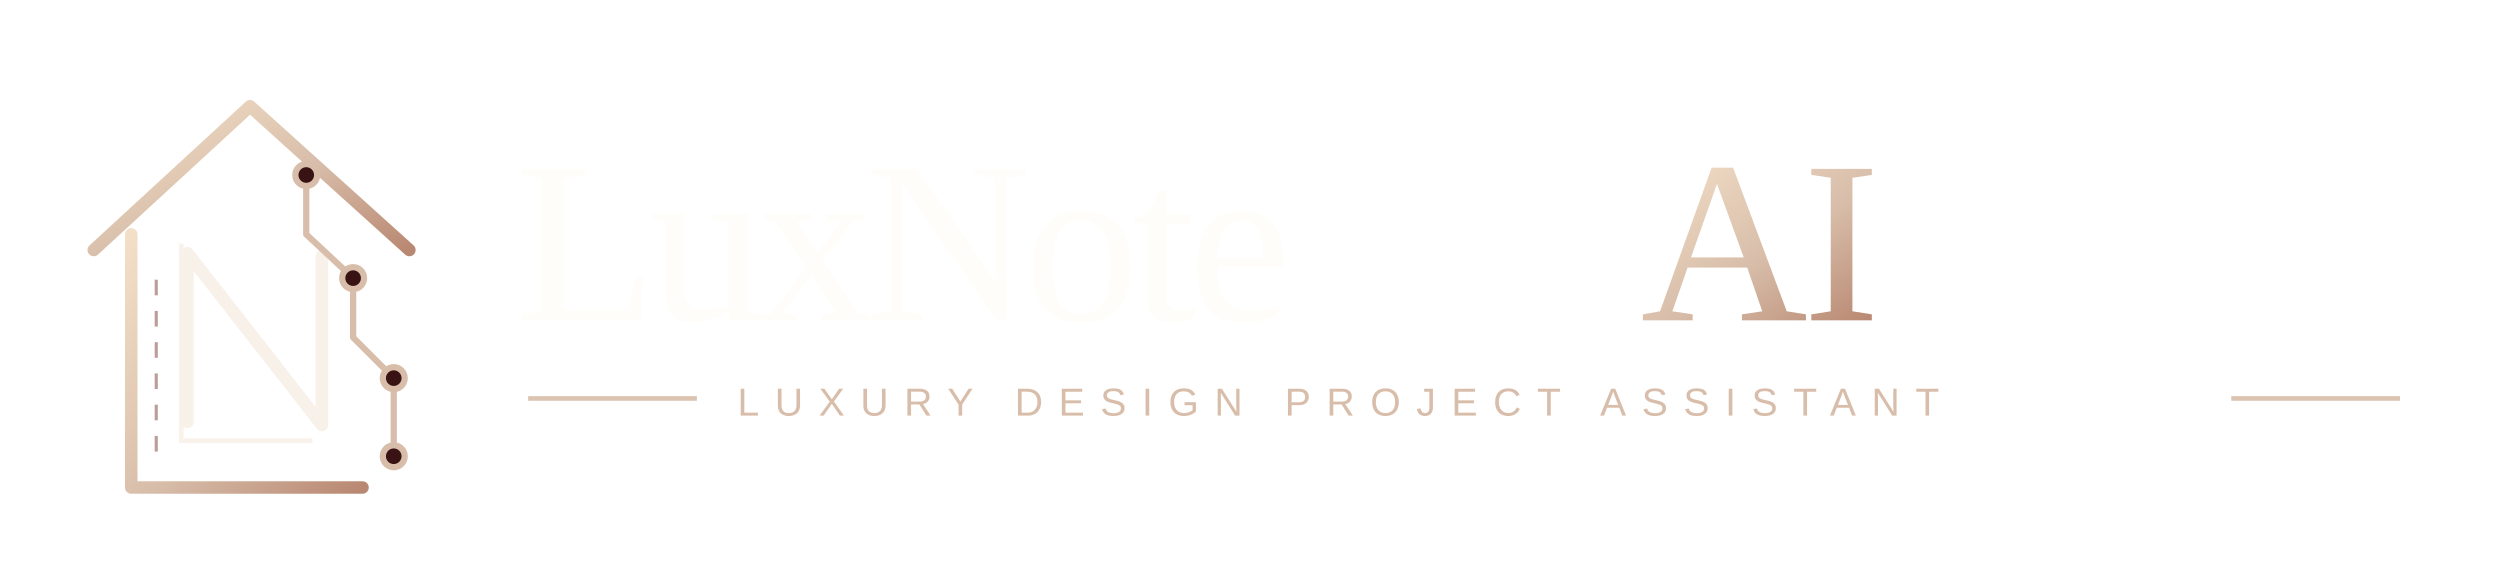
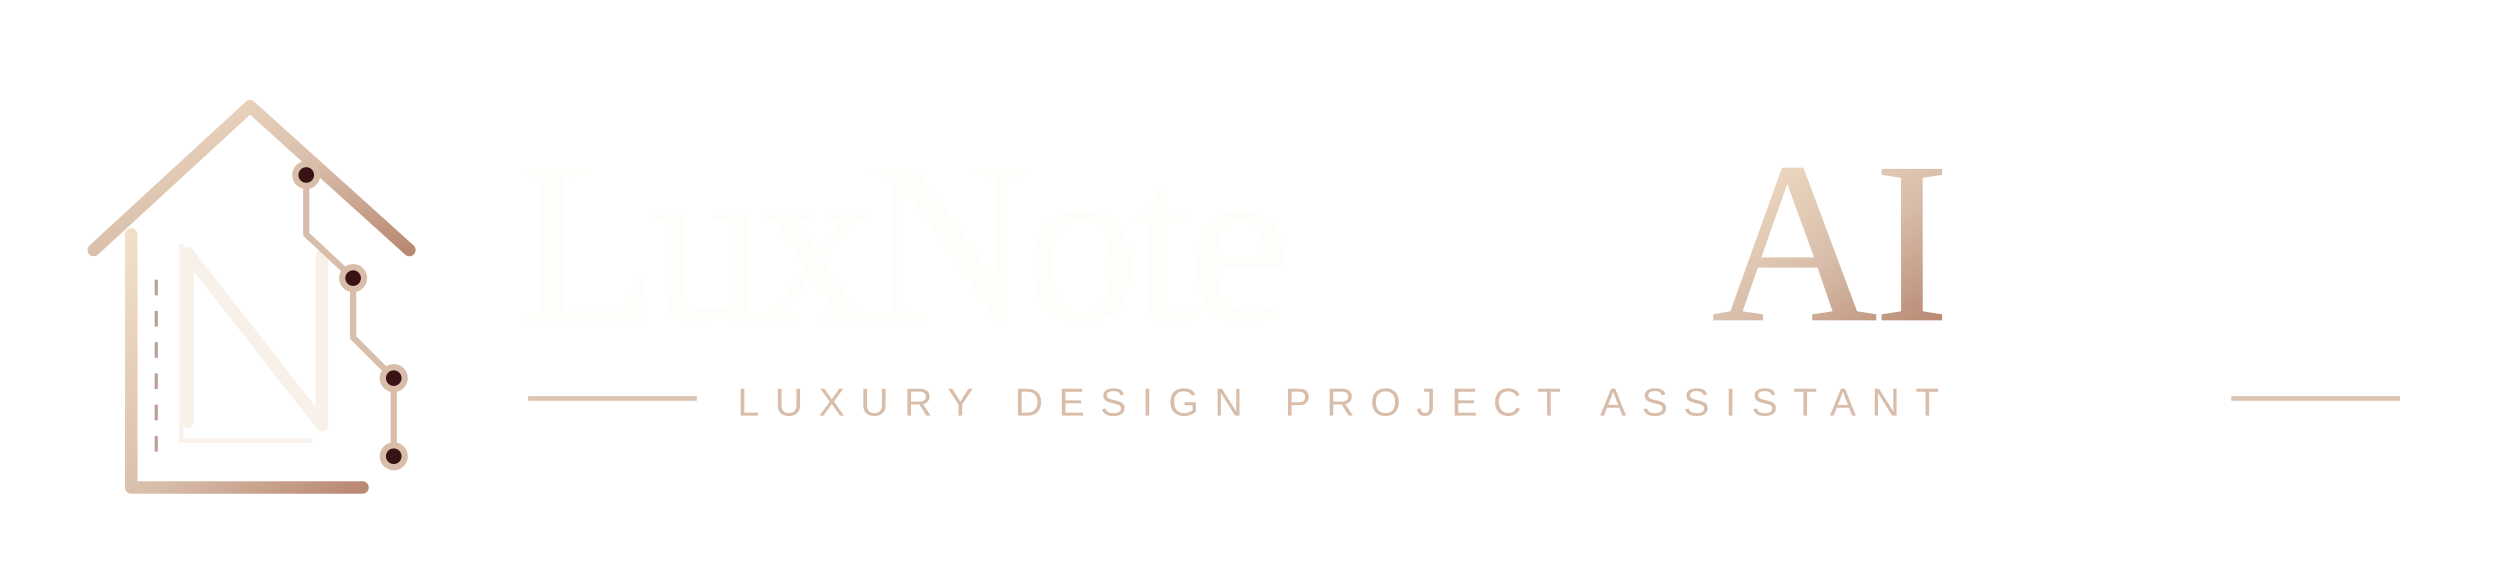
<svg xmlns="http://www.w3.org/2000/svg" width="1600" height="360" viewBox="0 0 1600 360" role="img" aria-labelledby="title desc">
  <defs>
    <linearGradient id="champagne" x1="0" y1="0" x2="1" y2="1">
      <stop offset="0%" stop-color="#F3DFC8" />
      <stop offset="55%" stop-color="#D8BEAA" />
      <stop offset="100%" stop-color="#B98872" />
    </linearGradient>
  </defs>
  <g transform="translate(42 34)">
    <path d="M18 126 L118 34 L220 126" fill="none" stroke="url(#champagne)" stroke-width="8" stroke-linecap="round" stroke-linejoin="round" />
    <path d="M42 116 V278 H190" fill="none" stroke="url(#champagne)" stroke-width="8" stroke-linecap="round" stroke-linejoin="round" />
    <path d="M74 122 V248 H158" fill="none" stroke="#F8F1E9" stroke-width="3" opacity=".92" />
    <path d="M78 236 V128 L164 238 V130" fill="none" stroke="#F8F1E9" stroke-width="8" stroke-linecap="round" stroke-linejoin="round" />
    <path d="M58 145 V256" fill="none" stroke="#A77C78" stroke-width="2" stroke-dasharray="10 10" opacity=".75" />
    <path d="M154 78 V116 L184 144 V182 L210 208 V258" fill="none" stroke="#D8BEAA" stroke-width="4" stroke-linecap="round" stroke-linejoin="round" />
    <circle cx="154" cy="78" r="7" fill="#391214" stroke="#D8BEAA" stroke-width="4" />
    <circle cx="184" cy="144" r="7" fill="#391214" stroke="#D8BEAA" stroke-width="4" />
    <circle cx="210" cy="208" r="7" fill="#391214" stroke="#D8BEAA" stroke-width="4" />
    <circle cx="210" cy="258" r="7" fill="#391214" stroke="#D8BEAA" stroke-width="4" />
  </g>
  <g transform="translate(330 0)">
    <text x="0" y="205" font-family="Georgia, 'Times New Roman', serif" font-size="148" letter-spacing="-5" fill="#FFFDF9">LuxNote</text>
-     <text x="720" y="205" font-family="Georgia, 'Times New Roman', serif" font-size="148" letter-spacing="-3" fill="url(#champagne)">AI</text>
+     <text x="765" y="205" font-family="Georgia, 'Times New Roman', serif" font-size="148" letter-spacing="-3" fill="url(#champagne)">AI</text>
    <line x1="8" y1="255" x2="116" y2="255" stroke="#D8BEAA" stroke-width="3" opacity=".9" />
    <line x1="1098" y1="255" x2="1206" y2="255" stroke="#D8BEAA" stroke-width="3" opacity=".9" />
    <text x="142" y="266" font-family="Arial, Helvetica, sans-serif" font-size="25" font-weight="500" letter-spacing="10" fill="#D8BEAA">LUXURY DESIGN PROJECT ASSISTANT</text>
  </g>
</svg>
